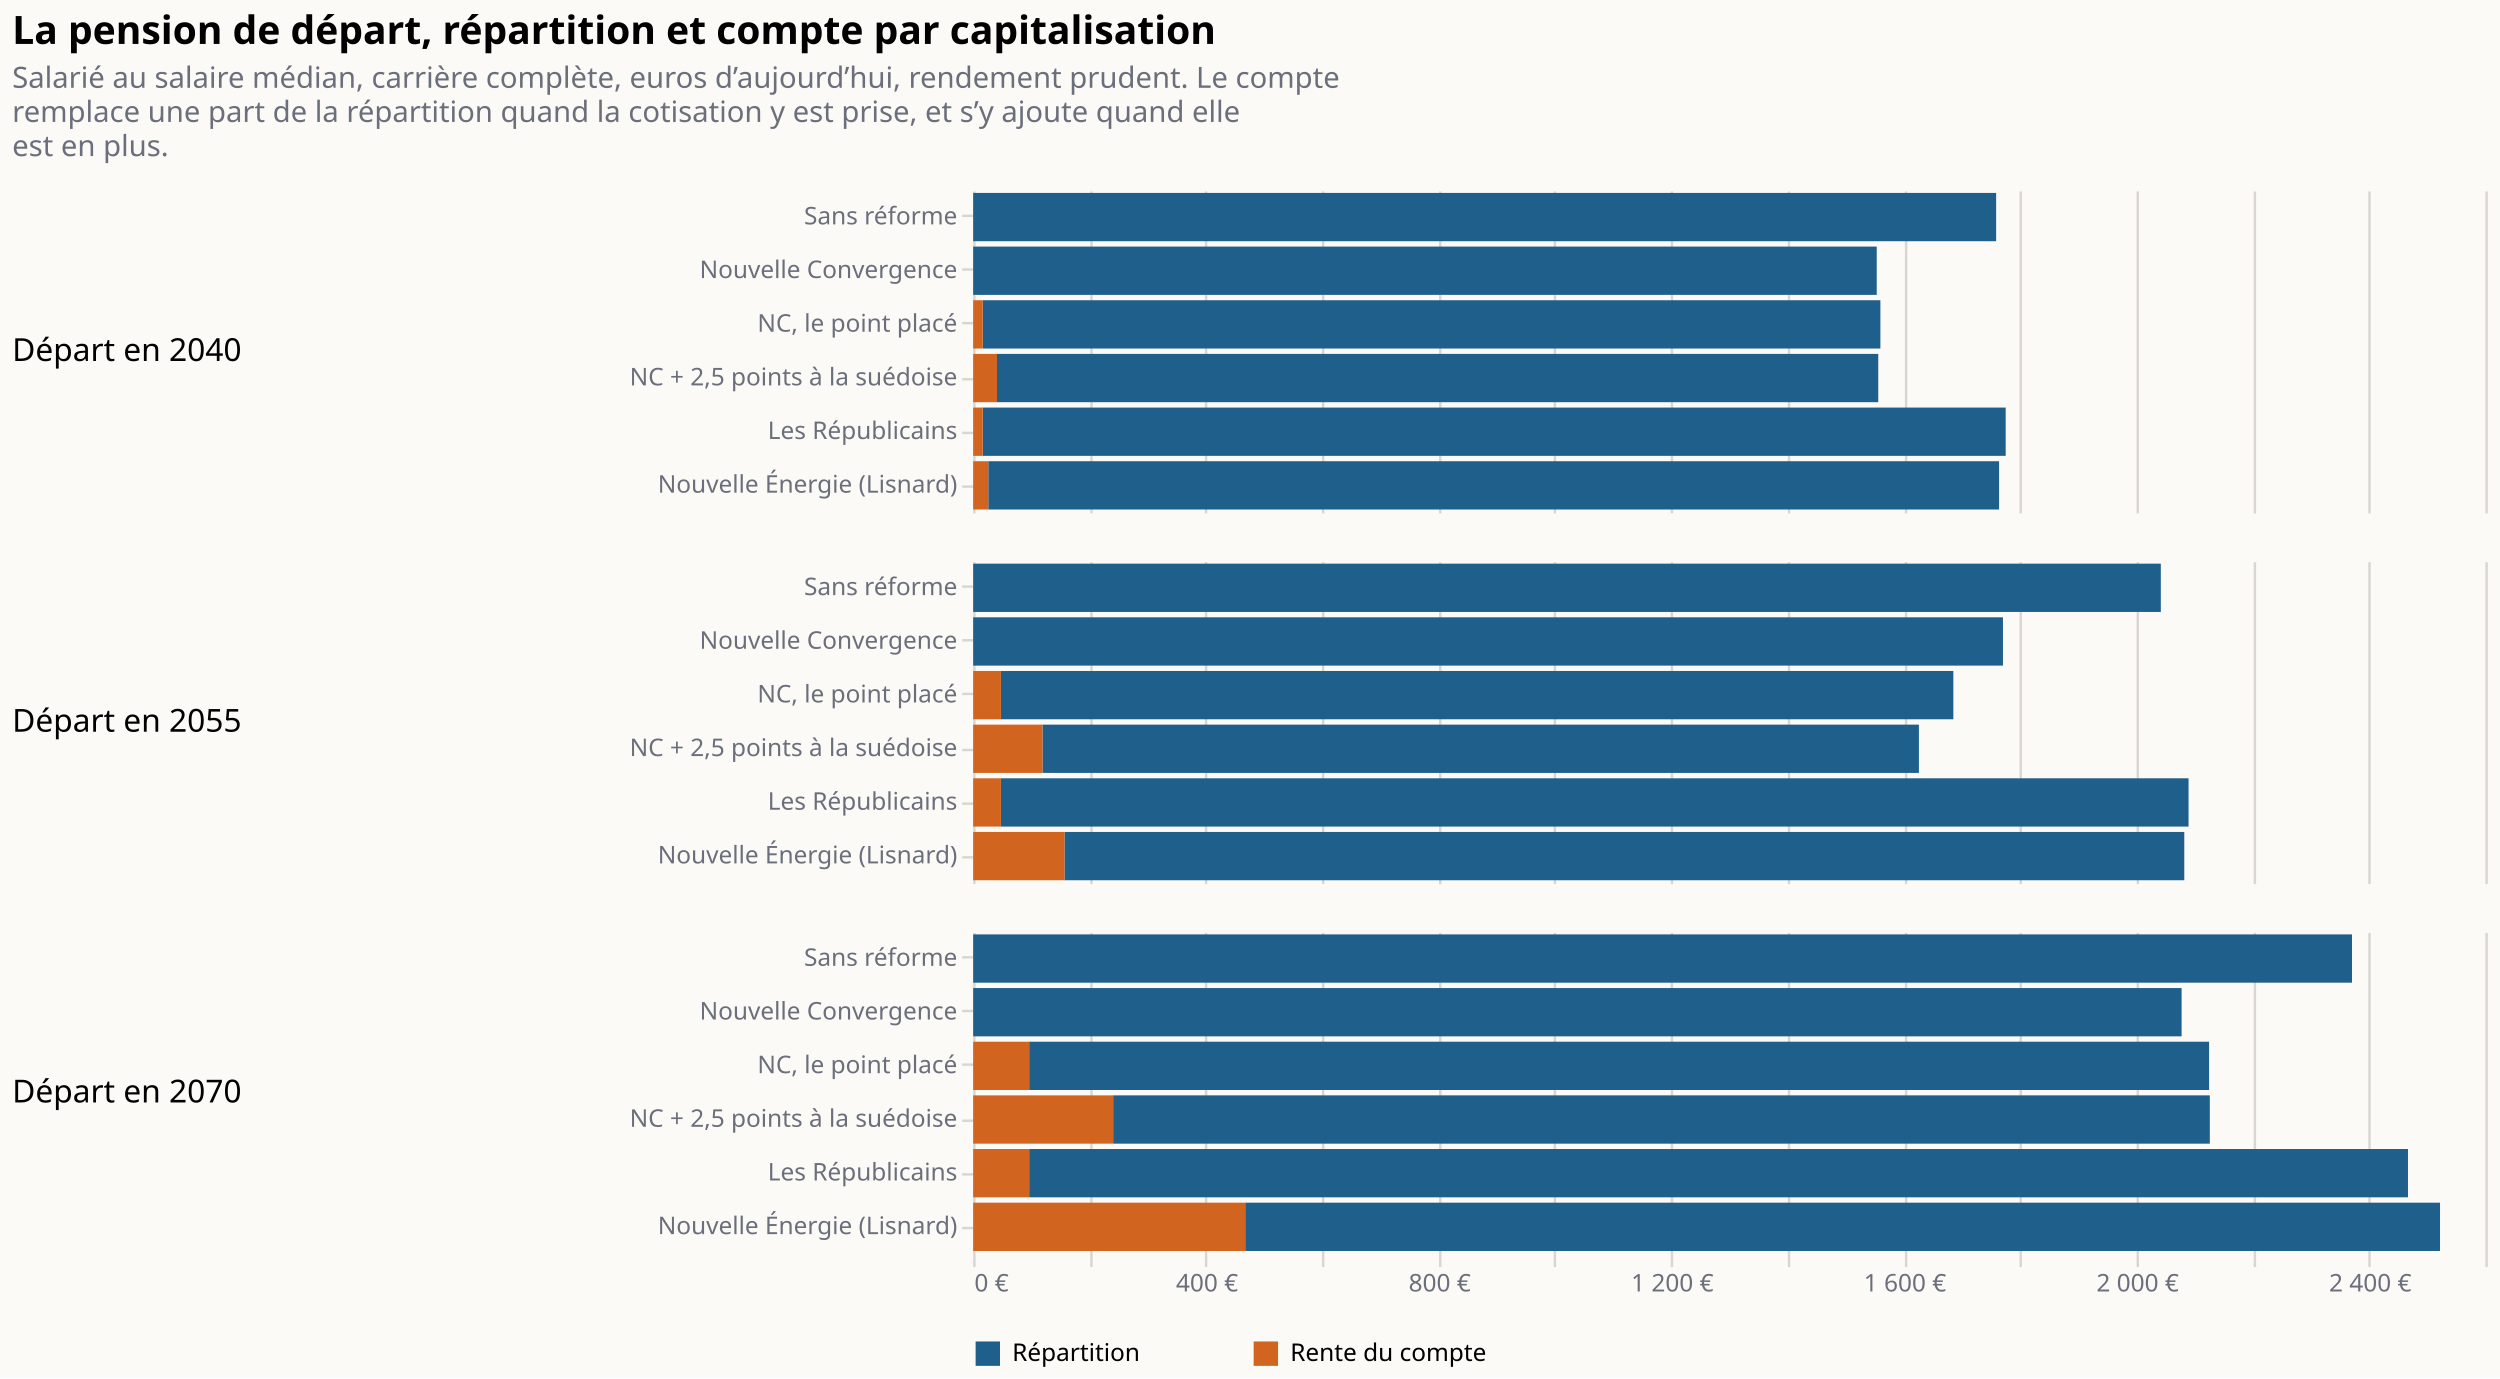
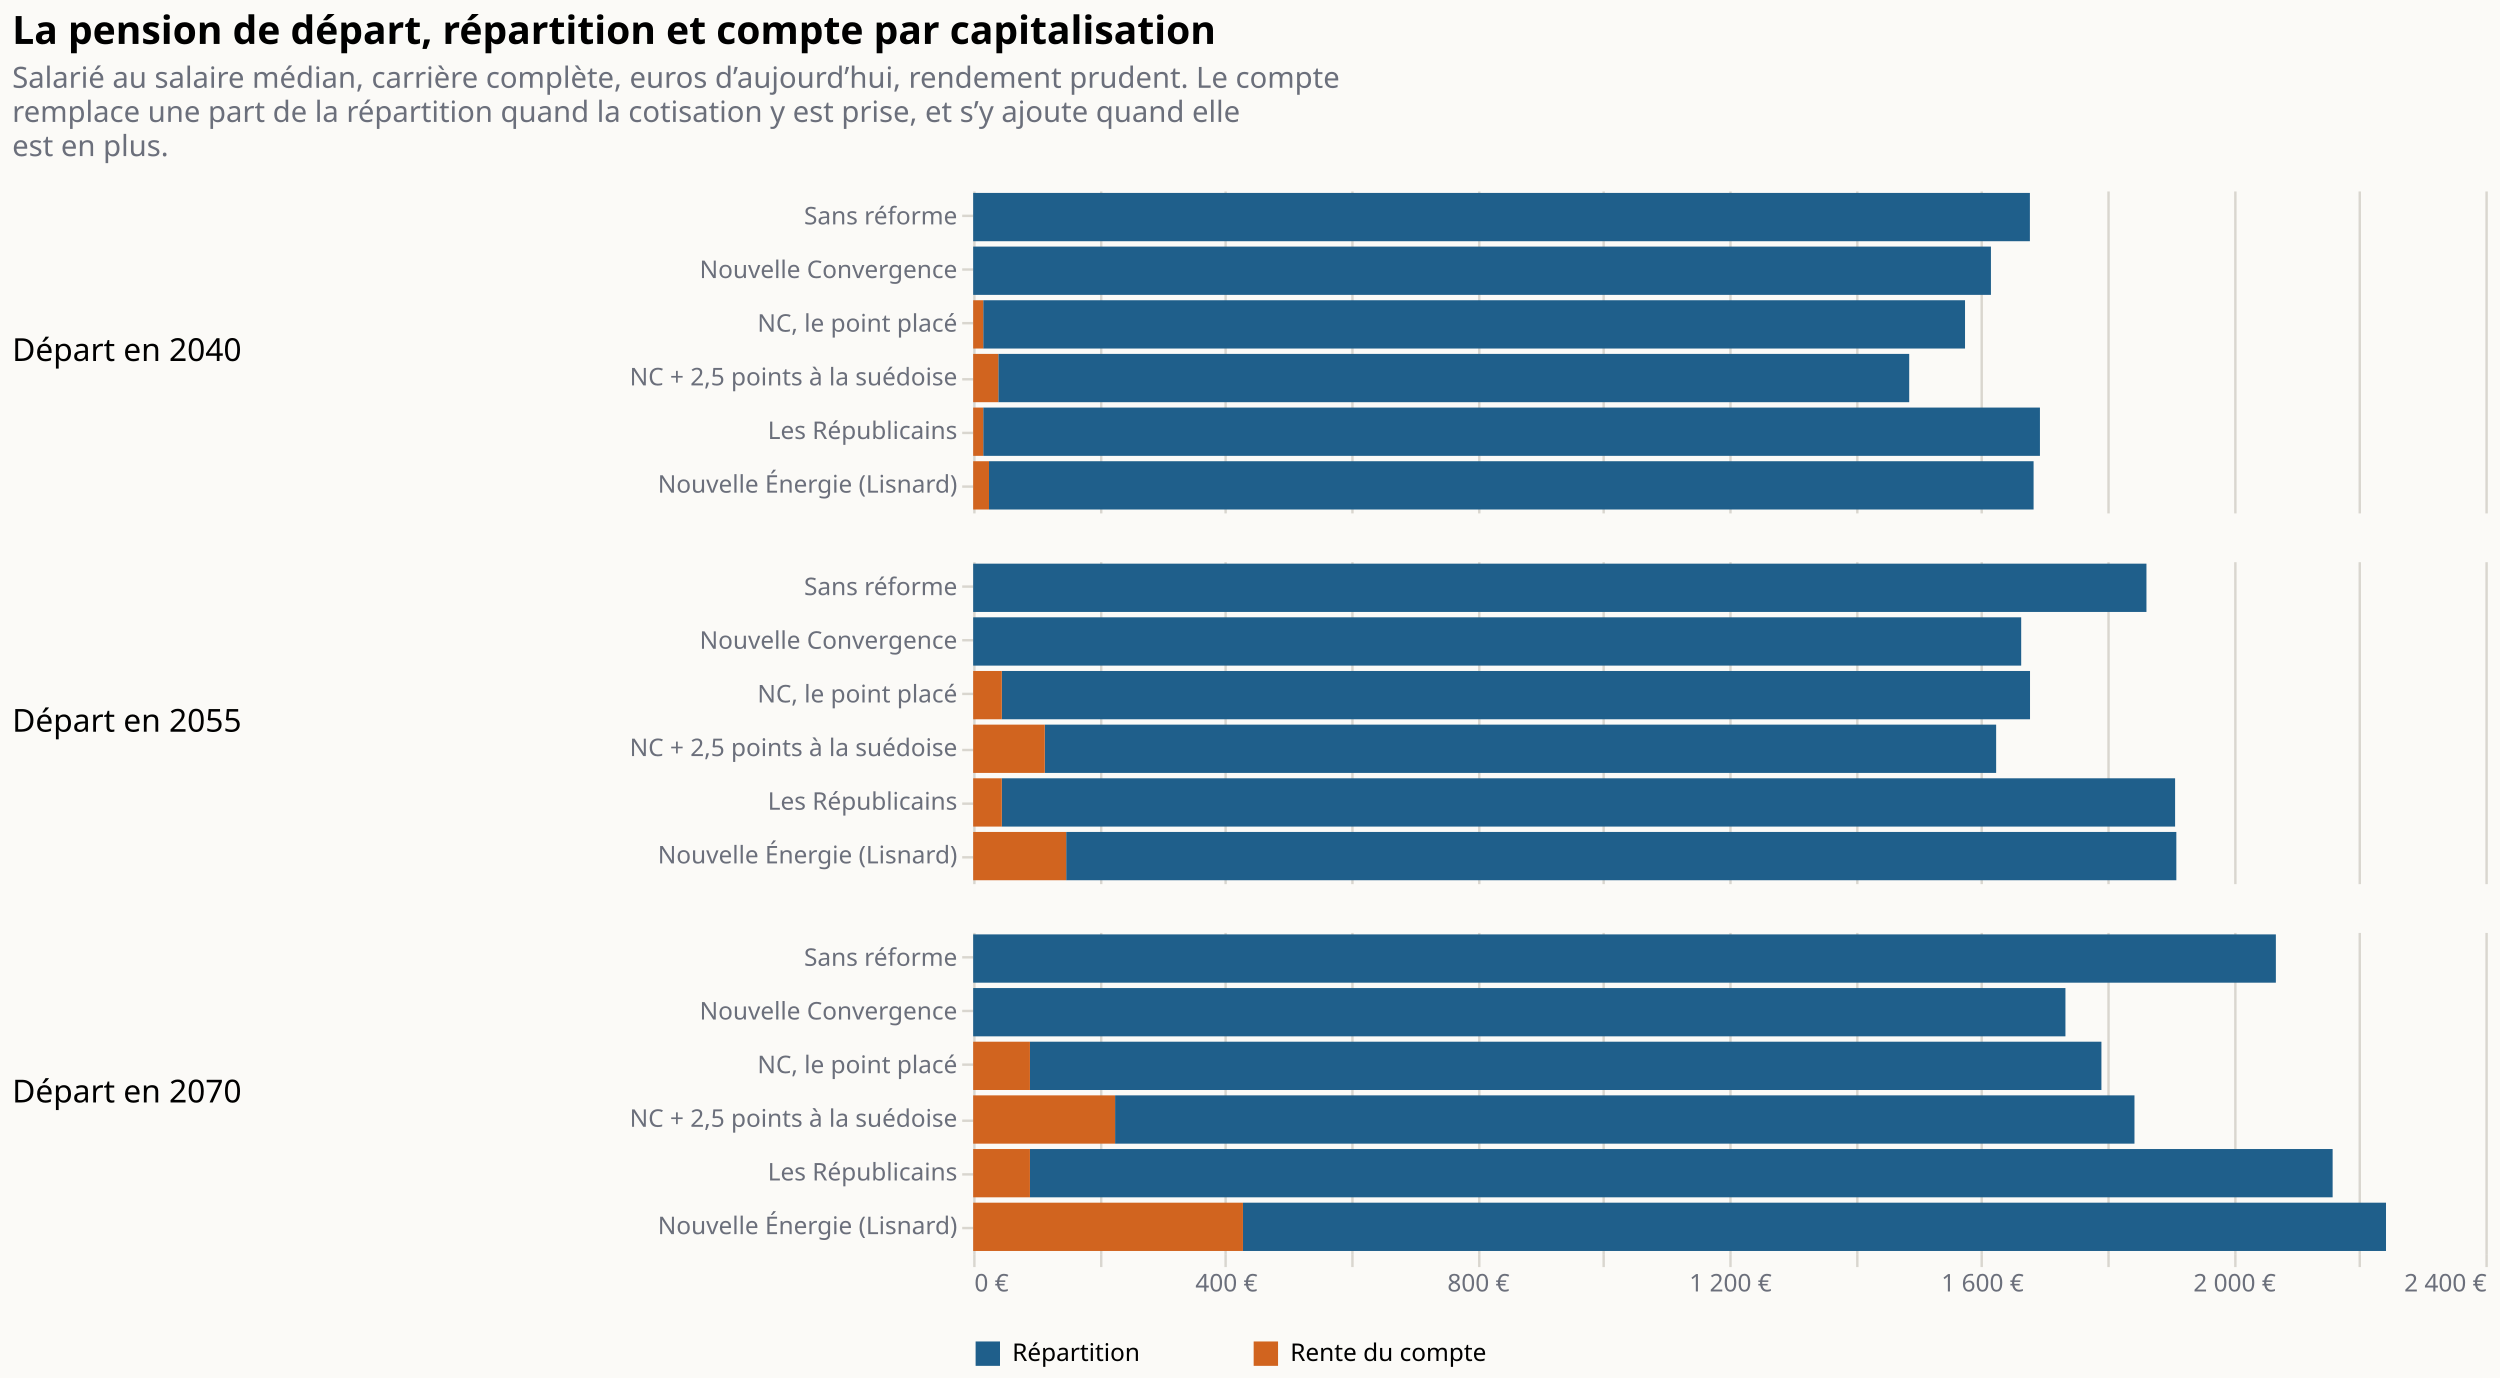
<svg xmlns="http://www.w3.org/2000/svg" version="1.1" class="marks" width="1025" height="565" viewBox="0 0 1025 565">
  <rect width="1025" height="565" fill="#fbfaf7" />
  <g fill="none" stroke-miterlimit="4" transform="translate(399,78)">
    <g class="mark-group role-frame root" role="graphics-object" aria-roledescription="group mark container">
      <g transform="translate(0,0)">
        <path class="background" aria-hidden="true" d="M0,0h0v0h0Z" />
        <g>
          <g class="mark-group role-row-header row_header" role="graphics-object" aria-roledescription="group mark container">
            <g transform="translate(0,0)">
              <path class="background" aria-hidden="true" d="M0,0h0v132h0Z" />
              <g>
                <g class="mark-group role-axis" role="graphics-symbol" aria-roledescription="axis" aria-label="Y-axis for a discrete scale with 6 values: Sans réforme, Nouvelle Convergence, NC, le point placé, NC + 2,5 points à la suédoise, Les Républicains, Nouvelle Énergie (Lisnard)">
                  <g transform="translate(0.5,0.5)">
                    <path class="background" aria-hidden="true" d="M0,0h0v0h0Z" pointer-events="none" />
                    <g>
                      <g class="mark-rule role-axis-tick" pointer-events="none">
                        <line transform="translate(0,10)" x2="-5" y2="0" stroke="#d9d6cf" stroke-width="1" opacity="1" />
                        <line transform="translate(0,32)" x2="-5" y2="0" stroke="#d9d6cf" stroke-width="1" opacity="1" />
                        <line transform="translate(0,54)" x2="-5" y2="0" stroke="#d9d6cf" stroke-width="1" opacity="1" />
                        <line transform="translate(0,77)" x2="-5" y2="0" stroke="#d9d6cf" stroke-width="1" opacity="1" />
                        <line transform="translate(0,99)" x2="-5" y2="0" stroke="#d9d6cf" stroke-width="1" opacity="1" />
                        <line transform="translate(0,121)" x2="-5" y2="0" stroke="#d9d6cf" stroke-width="1" opacity="1" />
                      </g>
                      <g class="mark-text role-axis-label" pointer-events="none">
                        <text text-anchor="end" transform="translate(-7,13.5)" font-family="system-ui, sans-serif" font-size="10px" fill="#6b6f7b" opacity="1">Sans réforme</text>
                        <text text-anchor="end" transform="translate(-7,35.5)" font-family="system-ui, sans-serif" font-size="10px" fill="#6b6f7b" opacity="1">Nouvelle Convergence</text>
                        <text text-anchor="end" transform="translate(-7,57.5)" font-family="system-ui, sans-serif" font-size="10px" fill="#6b6f7b" opacity="1">NC, le point placé</text>
                        <text text-anchor="end" transform="translate(-7,79.5)" font-family="system-ui, sans-serif" font-size="10px" fill="#6b6f7b" opacity="1">NC + 2,5 points à la suédoise</text>
                        <text text-anchor="end" transform="translate(-7,101.5)" font-family="system-ui, sans-serif" font-size="10px" fill="#6b6f7b" opacity="1">Les Républicains</text>
                        <text text-anchor="end" transform="translate(-7,123.5)" font-family="system-ui, sans-serif" font-size="10px" fill="#6b6f7b" opacity="1">Nouvelle Énergie (Lisnard)</text>
                      </g>
                    </g>
                    <path class="foreground" aria-hidden="true" d="" pointer-events="none" display="none" />
                  </g>
                </g>
                <g class="mark-group role-title">
                  <g transform="translate(-394,66)">
                    <path class="background" aria-hidden="true" d="M0,0h0v0h0Z" pointer-events="none" />
                    <g>
                      <g class="mark-text role-title-text" role="graphics-symbol" aria-roledescription="title" aria-label="Title text 'Départ en 2040'" pointer-events="none">
                        <text text-anchor="start" transform="translate(0,4)" font-family="system-ui, sans-serif" font-size="13px" fill="#000" opacity="1">Départ en 2040</text>
                      </g>
                    </g>
                    <path class="foreground" aria-hidden="true" d="" pointer-events="none" display="none" />
                  </g>
                </g>
              </g>
              <path class="foreground" aria-hidden="true" d="" display="none" />
            </g>
            <g transform="translate(0,152)">
              <path class="background" aria-hidden="true" d="M0,0h0v132h0Z" />
              <g>
                <g class="mark-group role-axis" role="graphics-symbol" aria-roledescription="axis" aria-label="Y-axis for a discrete scale with 6 values: Sans réforme, Nouvelle Convergence, NC, le point placé, NC + 2,5 points à la suédoise, Les Républicains, Nouvelle Énergie (Lisnard)">
                  <g transform="translate(0.5,0.5)">
                    <path class="background" aria-hidden="true" d="M0,0h0v0h0Z" pointer-events="none" />
                    <g>
                      <g class="mark-rule role-axis-tick" pointer-events="none">
                        <line transform="translate(0,10)" x2="-5" y2="0" stroke="#d9d6cf" stroke-width="1" opacity="1" />
                        <line transform="translate(0,32)" x2="-5" y2="0" stroke="#d9d6cf" stroke-width="1" opacity="1" />
                        <line transform="translate(0,54)" x2="-5" y2="0" stroke="#d9d6cf" stroke-width="1" opacity="1" />
                        <line transform="translate(0,77)" x2="-5" y2="0" stroke="#d9d6cf" stroke-width="1" opacity="1" />
                        <line transform="translate(0,99)" x2="-5" y2="0" stroke="#d9d6cf" stroke-width="1" opacity="1" />
                        <line transform="translate(0,121)" x2="-5" y2="0" stroke="#d9d6cf" stroke-width="1" opacity="1" />
                      </g>
                      <g class="mark-text role-axis-label" pointer-events="none">
                        <text text-anchor="end" transform="translate(-7,13.5)" font-family="system-ui, sans-serif" font-size="10px" fill="#6b6f7b" opacity="1">Sans réforme</text>
                        <text text-anchor="end" transform="translate(-7,35.5)" font-family="system-ui, sans-serif" font-size="10px" fill="#6b6f7b" opacity="1">Nouvelle Convergence</text>
                        <text text-anchor="end" transform="translate(-7,57.5)" font-family="system-ui, sans-serif" font-size="10px" fill="#6b6f7b" opacity="1">NC, le point placé</text>
                        <text text-anchor="end" transform="translate(-7,79.5)" font-family="system-ui, sans-serif" font-size="10px" fill="#6b6f7b" opacity="1">NC + 2,5 points à la suédoise</text>
                        <text text-anchor="end" transform="translate(-7,101.5)" font-family="system-ui, sans-serif" font-size="10px" fill="#6b6f7b" opacity="1">Les Républicains</text>
                        <text text-anchor="end" transform="translate(-7,123.5)" font-family="system-ui, sans-serif" font-size="10px" fill="#6b6f7b" opacity="1">Nouvelle Énergie (Lisnard)</text>
                      </g>
                    </g>
                    <path class="foreground" aria-hidden="true" d="" pointer-events="none" display="none" />
                  </g>
                </g>
                <g class="mark-group role-title">
                  <g transform="translate(-394,66)">
                    <path class="background" aria-hidden="true" d="M0,0h0v0h0Z" pointer-events="none" />
                    <g>
                      <g class="mark-text role-title-text" role="graphics-symbol" aria-roledescription="title" aria-label="Title text 'Départ en 2055'" pointer-events="none">
                        <text text-anchor="start" transform="translate(0,4)" font-family="system-ui, sans-serif" font-size="13px" fill="#000" opacity="1">Départ en 2055</text>
                      </g>
                    </g>
                    <path class="foreground" aria-hidden="true" d="" pointer-events="none" display="none" />
                  </g>
                </g>
              </g>
              <path class="foreground" aria-hidden="true" d="" display="none" />
            </g>
            <g transform="translate(0,304)">
              <path class="background" aria-hidden="true" d="M0,0h0v132h0Z" />
              <g>
                <g class="mark-group role-axis" role="graphics-symbol" aria-roledescription="axis" aria-label="Y-axis for a discrete scale with 6 values: Sans réforme, Nouvelle Convergence, NC, le point placé, NC + 2,5 points à la suédoise, Les Républicains, Nouvelle Énergie (Lisnard)">
                  <g transform="translate(0.5,0.5)">
                    <path class="background" aria-hidden="true" d="M0,0h0v0h0Z" pointer-events="none" />
                    <g>
                      <g class="mark-rule role-axis-tick" pointer-events="none">
                        <line transform="translate(0,10)" x2="-5" y2="0" stroke="#d9d6cf" stroke-width="1" opacity="1" />
                        <line transform="translate(0,32)" x2="-5" y2="0" stroke="#d9d6cf" stroke-width="1" opacity="1" />
                        <line transform="translate(0,54)" x2="-5" y2="0" stroke="#d9d6cf" stroke-width="1" opacity="1" />
                        <line transform="translate(0,77)" x2="-5" y2="0" stroke="#d9d6cf" stroke-width="1" opacity="1" />
                        <line transform="translate(0,99)" x2="-5" y2="0" stroke="#d9d6cf" stroke-width="1" opacity="1" />
                        <line transform="translate(0,121)" x2="-5" y2="0" stroke="#d9d6cf" stroke-width="1" opacity="1" />
                      </g>
                      <g class="mark-text role-axis-label" pointer-events="none">
                        <text text-anchor="end" transform="translate(-7,13.5)" font-family="system-ui, sans-serif" font-size="10px" fill="#6b6f7b" opacity="1">Sans réforme</text>
                        <text text-anchor="end" transform="translate(-7,35.5)" font-family="system-ui, sans-serif" font-size="10px" fill="#6b6f7b" opacity="1">Nouvelle Convergence</text>
                        <text text-anchor="end" transform="translate(-7,57.5)" font-family="system-ui, sans-serif" font-size="10px" fill="#6b6f7b" opacity="1">NC, le point placé</text>
                        <text text-anchor="end" transform="translate(-7,79.5)" font-family="system-ui, sans-serif" font-size="10px" fill="#6b6f7b" opacity="1">NC + 2,5 points à la suédoise</text>
                        <text text-anchor="end" transform="translate(-7,101.5)" font-family="system-ui, sans-serif" font-size="10px" fill="#6b6f7b" opacity="1">Les Républicains</text>
                        <text text-anchor="end" transform="translate(-7,123.5)" font-family="system-ui, sans-serif" font-size="10px" fill="#6b6f7b" opacity="1">Nouvelle Énergie (Lisnard)</text>
                      </g>
                    </g>
                    <path class="foreground" aria-hidden="true" d="" pointer-events="none" display="none" />
                  </g>
                </g>
                <g class="mark-group role-title">
                  <g transform="translate(-394,66)">
                    <path class="background" aria-hidden="true" d="M0,0h0v0h0Z" pointer-events="none" />
                    <g>
                      <g class="mark-text role-title-text" role="graphics-symbol" aria-roledescription="title" aria-label="Title text 'Départ en 2070'" pointer-events="none">
                        <text text-anchor="start" transform="translate(0,4)" font-family="system-ui, sans-serif" font-size="13px" fill="#000" opacity="1">Départ en 2070</text>
                      </g>
                    </g>
                    <path class="foreground" aria-hidden="true" d="" pointer-events="none" display="none" />
                  </g>
                </g>
              </g>
              <path class="foreground" aria-hidden="true" d="" display="none" />
            </g>
          </g>
          <g class="mark-group role-column-footer column_footer" role="graphics-object" aria-roledescription="group mark container">
            <g transform="translate(0,436)">
              <path class="background" aria-hidden="true" d="M0,0h620v0h-620Z" />
              <g>
-                 <g class="mark-group role-axis" role="graphics-symbol" aria-roledescription="axis" aria-label="X-axis for a linear scale with values from 0 to 2,600">
+                 <g class="mark-group role-axis" role="graphics-symbol" aria-roledescription="axis" aria-label="X-axis for a linear scale with values from 0 to 2,400">
                  <g transform="translate(0.5,0.5)">
                    <path class="background" aria-hidden="true" d="M0,0h0v0h0Z" pointer-events="none" />
                    <g>
                      <g class="mark-rule role-axis-tick" pointer-events="none">
                        <line transform="translate(0,0)" x2="0" y2="5" stroke="#d9d6cf" stroke-width="1" opacity="1" />
-                         <line transform="translate(48,0)" x2="0" y2="5" stroke="#d9d6cf" stroke-width="1" opacity="1" />
-                         <line transform="translate(95,0)" x2="0" y2="5" stroke="#d9d6cf" stroke-width="1" opacity="1" />
-                         <line transform="translate(143,0)" x2="0" y2="5" stroke="#d9d6cf" stroke-width="1" opacity="1" />
-                         <line transform="translate(191,0)" x2="0" y2="5" stroke="#d9d6cf" stroke-width="1" opacity="1" />
-                         <line transform="translate(238,0)" x2="0" y2="5" stroke="#d9d6cf" stroke-width="1" opacity="1" />
-                         <line transform="translate(286,0)" x2="0" y2="5" stroke="#d9d6cf" stroke-width="1" opacity="1" />
-                         <line transform="translate(334,0)" x2="0" y2="5" stroke="#d9d6cf" stroke-width="1" opacity="1" />
-                         <line transform="translate(382,0)" x2="0" y2="5" stroke="#d9d6cf" stroke-width="1" opacity="1" />
-                         <line transform="translate(429,0)" x2="0" y2="5" stroke="#d9d6cf" stroke-width="1" opacity="1" />
-                         <line transform="translate(477,0)" x2="0" y2="5" stroke="#d9d6cf" stroke-width="1" opacity="1" />
-                         <line transform="translate(525,0)" x2="0" y2="5" stroke="#d9d6cf" stroke-width="1" opacity="1" />
-                         <line transform="translate(572,0)" x2="0" y2="5" stroke="#d9d6cf" stroke-width="1" opacity="1" />
+                         <line transform="translate(52,0)" x2="0" y2="5" stroke="#d9d6cf" stroke-width="1" opacity="1" />
+                         <line transform="translate(103,0)" x2="0" y2="5" stroke="#d9d6cf" stroke-width="1" opacity="1" />
+                         <line transform="translate(155,0)" x2="0" y2="5" stroke="#d9d6cf" stroke-width="1" opacity="1" />
+                         <line transform="translate(207,0)" x2="0" y2="5" stroke="#d9d6cf" stroke-width="1" opacity="1" />
+                         <line transform="translate(258,0)" x2="0" y2="5" stroke="#d9d6cf" stroke-width="1" opacity="1" />
+                         <line transform="translate(310,0)" x2="0" y2="5" stroke="#d9d6cf" stroke-width="1" opacity="1" />
+                         <line transform="translate(362,0)" x2="0" y2="5" stroke="#d9d6cf" stroke-width="1" opacity="1" />
+                         <line transform="translate(413,0)" x2="0" y2="5" stroke="#d9d6cf" stroke-width="1" opacity="1" />
+                         <line transform="translate(465,0)" x2="0" y2="5" stroke="#d9d6cf" stroke-width="1" opacity="1" />
+                         <line transform="translate(517,0)" x2="0" y2="5" stroke="#d9d6cf" stroke-width="1" opacity="1" />
+                         <line transform="translate(568,0)" x2="0" y2="5" stroke="#d9d6cf" stroke-width="1" opacity="1" />
                        <line transform="translate(620,0)" x2="0" y2="5" stroke="#d9d6cf" stroke-width="1" opacity="1" />
                      </g>
                      <g class="mark-text role-axis-label" pointer-events="none">
                        <text text-anchor="start" transform="translate(0,15)" font-family="system-ui, sans-serif" font-size="10px" fill="#6b6f7b" opacity="1">0 €</text>
-                         <text text-anchor="middle" transform="translate(47.69231,15)" font-family="system-ui, sans-serif" font-size="10px" fill="#6b6f7b" opacity="0">200 €</text>
-                         <text text-anchor="middle" transform="translate(95.38462,15)" font-family="system-ui, sans-serif" font-size="10px" fill="#6b6f7b" opacity="1">400 €</text>
-                         <text text-anchor="middle" transform="translate(143.0769,15)" font-family="system-ui, sans-serif" font-size="10px" fill="#6b6f7b" opacity="0">600 €</text>
-                         <text text-anchor="middle" transform="translate(190.7692,15)" font-family="system-ui, sans-serif" font-size="10px" fill="#6b6f7b" opacity="1">800 €</text>
-                         <text text-anchor="middle" transform="translate(238.4615,15)" font-family="system-ui, sans-serif" font-size="10px" fill="#6b6f7b" opacity="0">1 000 €</text>
-                         <text text-anchor="middle" transform="translate(286.1538,15)" font-family="system-ui, sans-serif" font-size="10px" fill="#6b6f7b" opacity="1">1 200 €</text>
-                         <text text-anchor="middle" transform="translate(333.8462,15)" font-family="system-ui, sans-serif" font-size="10px" fill="#6b6f7b" opacity="0">1 400 €</text>
-                         <text text-anchor="middle" transform="translate(381.5385,15)" font-family="system-ui, sans-serif" font-size="10px" fill="#6b6f7b" opacity="1">1 600 €</text>
-                         <text text-anchor="middle" transform="translate(429.2308,15)" font-family="system-ui, sans-serif" font-size="10px" fill="#6b6f7b" opacity="0">1 800 €</text>
-                         <text text-anchor="middle" transform="translate(476.9231,15)" font-family="system-ui, sans-serif" font-size="10px" fill="#6b6f7b" opacity="1">2 000 €</text>
-                         <text text-anchor="middle" transform="translate(524.6154,15)" font-family="system-ui, sans-serif" font-size="10px" fill="#6b6f7b" opacity="0">2 200 €</text>
-                         <text text-anchor="middle" transform="translate(572.3077,15)" font-family="system-ui, sans-serif" font-size="10px" fill="#6b6f7b" opacity="1">2 400 €</text>
-                         <text text-anchor="end" transform="translate(620,15)" font-family="system-ui, sans-serif" font-size="10px" fill="#6b6f7b" opacity="0">2 600 €</text>
+                         <text text-anchor="middle" transform="translate(51.66667,15)" font-family="system-ui, sans-serif" font-size="10px" fill="#6b6f7b" opacity="0">200 €</text>
+                         <text text-anchor="middle" transform="translate(103.3333,15)" font-family="system-ui, sans-serif" font-size="10px" fill="#6b6f7b" opacity="1">400 €</text>
+                         <text text-anchor="middle" transform="translate(155,15)" font-family="system-ui, sans-serif" font-size="10px" fill="#6b6f7b" opacity="0">600 €</text>
+                         <text text-anchor="middle" transform="translate(206.6667,15)" font-family="system-ui, sans-serif" font-size="10px" fill="#6b6f7b" opacity="1">800 €</text>
+                         <text text-anchor="middle" transform="translate(258.3333,15)" font-family="system-ui, sans-serif" font-size="10px" fill="#6b6f7b" opacity="0">1 000 €</text>
+                         <text text-anchor="middle" transform="translate(310,15)" font-family="system-ui, sans-serif" font-size="10px" fill="#6b6f7b" opacity="1">1 200 €</text>
+                         <text text-anchor="middle" transform="translate(361.6667,15)" font-family="system-ui, sans-serif" font-size="10px" fill="#6b6f7b" opacity="0">1 400 €</text>
+                         <text text-anchor="middle" transform="translate(413.3333,15)" font-family="system-ui, sans-serif" font-size="10px" fill="#6b6f7b" opacity="1">1 600 €</text>
+                         <text text-anchor="middle" transform="translate(465,15)" font-family="system-ui, sans-serif" font-size="10px" fill="#6b6f7b" opacity="0">1 800 €</text>
+                         <text text-anchor="middle" transform="translate(516.6667,15)" font-family="system-ui, sans-serif" font-size="10px" fill="#6b6f7b" opacity="1">2 000 €</text>
+                         <text text-anchor="middle" transform="translate(568.3333,15)" font-family="system-ui, sans-serif" font-size="10px" fill="#6b6f7b" opacity="0">2 200 €</text>
+                         <text text-anchor="end" transform="translate(620,15)" font-family="system-ui, sans-serif" font-size="10px" fill="#6b6f7b" opacity="1">2 400 €</text>
                      </g>
                    </g>
                    <path class="foreground" aria-hidden="true" d="" pointer-events="none" display="none" />
                  </g>
                </g>
              </g>
              <path class="foreground" aria-hidden="true" d="" display="none" />
            </g>
          </g>
          <g class="mark-group role-scope cell" role="graphics-object" aria-roledescription="group mark container">
            <g transform="translate(0,0)">
              <path class="background" aria-hidden="true" d="M0,0h620v132h-620Z" />
              <g>
                <g class="mark-group role-axis" aria-hidden="true">
                  <g transform="translate(0.5,132.5)">
                    <path class="background" aria-hidden="true" d="M0,0h0v0h0Z" pointer-events="none" />
                    <g>
                      <g class="mark-rule role-axis-grid" pointer-events="none">
                        <line transform="translate(0,0)" x2="0" y2="-132" stroke="#d9d6cf" stroke-width="1" opacity="1" />
-                         <line transform="translate(48,0)" x2="0" y2="-132" stroke="#d9d6cf" stroke-width="1" opacity="1" />
-                         <line transform="translate(95,0)" x2="0" y2="-132" stroke="#d9d6cf" stroke-width="1" opacity="1" />
-                         <line transform="translate(143,0)" x2="0" y2="-132" stroke="#d9d6cf" stroke-width="1" opacity="1" />
-                         <line transform="translate(191,0)" x2="0" y2="-132" stroke="#d9d6cf" stroke-width="1" opacity="1" />
-                         <line transform="translate(238,0)" x2="0" y2="-132" stroke="#d9d6cf" stroke-width="1" opacity="1" />
-                         <line transform="translate(286,0)" x2="0" y2="-132" stroke="#d9d6cf" stroke-width="1" opacity="1" />
-                         <line transform="translate(334,0)" x2="0" y2="-132" stroke="#d9d6cf" stroke-width="1" opacity="1" />
-                         <line transform="translate(382,0)" x2="0" y2="-132" stroke="#d9d6cf" stroke-width="1" opacity="1" />
-                         <line transform="translate(429,0)" x2="0" y2="-132" stroke="#d9d6cf" stroke-width="1" opacity="1" />
-                         <line transform="translate(477,0)" x2="0" y2="-132" stroke="#d9d6cf" stroke-width="1" opacity="1" />
-                         <line transform="translate(525,0)" x2="0" y2="-132" stroke="#d9d6cf" stroke-width="1" opacity="1" />
-                         <line transform="translate(572,0)" x2="0" y2="-132" stroke="#d9d6cf" stroke-width="1" opacity="1" />
+                         <line transform="translate(52,0)" x2="0" y2="-132" stroke="#d9d6cf" stroke-width="1" opacity="1" />
+                         <line transform="translate(103,0)" x2="0" y2="-132" stroke="#d9d6cf" stroke-width="1" opacity="1" />
+                         <line transform="translate(155,0)" x2="0" y2="-132" stroke="#d9d6cf" stroke-width="1" opacity="1" />
+                         <line transform="translate(207,0)" x2="0" y2="-132" stroke="#d9d6cf" stroke-width="1" opacity="1" />
+                         <line transform="translate(258,0)" x2="0" y2="-132" stroke="#d9d6cf" stroke-width="1" opacity="1" />
+                         <line transform="translate(310,0)" x2="0" y2="-132" stroke="#d9d6cf" stroke-width="1" opacity="1" />
+                         <line transform="translate(362,0)" x2="0" y2="-132" stroke="#d9d6cf" stroke-width="1" opacity="1" />
+                         <line transform="translate(413,0)" x2="0" y2="-132" stroke="#d9d6cf" stroke-width="1" opacity="1" />
+                         <line transform="translate(465,0)" x2="0" y2="-132" stroke="#d9d6cf" stroke-width="1" opacity="1" />
+                         <line transform="translate(517,0)" x2="0" y2="-132" stroke="#d9d6cf" stroke-width="1" opacity="1" />
+                         <line transform="translate(568,0)" x2="0" y2="-132" stroke="#d9d6cf" stroke-width="1" opacity="1" />
                        <line transform="translate(620,0)" x2="0" y2="-132" stroke="#d9d6cf" stroke-width="1" opacity="1" />
                      </g>
                    </g>
                    <path class="foreground" aria-hidden="true" d="" pointer-events="none" display="none" />
                  </g>
                </g>
                <g class="mark-rect role-mark child_marks" role="graphics-object" aria-roledescription="rect mark container">
-                   <path aria-label="valeur: 1758.86796739; scenario: Sans réforme; source: Répartition" role="graphics-symbol" aria-roledescription="bar" d="M0,1.1h419.422v19.8h-419.422Z" fill="#1f5f8b" />
+                   <path aria-label="valeur: 1677.11478628; scenario: Sans réforme; source: Répartition" role="graphics-symbol" aria-roledescription="bar" d="M0,1.1h433.255v19.8h-433.255Z" fill="#1f5f8b" />
                  <path aria-label="valeur: 0; scenario: Sans réforme; source: Rente du compte" role="graphics-symbol" aria-roledescription="bar" d="M0,1.1h0v19.8h0Z" fill="#d1641f" />
-                   <path aria-label="valeur: 1553.55079443; scenario: Nouvelle Convergence; source: Répartition" role="graphics-symbol" aria-roledescription="bar" d="M0,23.1h370.462v19.8h-370.462Z" fill="#1f5f8b" />
+                   <path aria-label="valeur: 1615.28410246; scenario: Nouvelle Convergence; source: Répartition" role="graphics-symbol" aria-roledescription="bar" d="M0,23.1h417.282v19.8h-417.282Z" fill="#1f5f8b" />
                  <path aria-label="valeur: 0; scenario: Nouvelle Convergence; source: Rente du compte" role="graphics-symbol" aria-roledescription="bar" d="M0,23.1h0v19.8h0Z" fill="#d1641f" />
-                   <path aria-label="valeur: 1543.44361806; scenario: NC, le point placé; source: Répartition" role="graphics-symbol" aria-roledescription="bar" d="M3.908,45.1h368.052v19.8h-368.052Z" fill="#1f5f8b" />
-                   <path aria-label="valeur: 16.3880998637; scenario: NC, le point placé; source: Rente du compte" role="graphics-symbol" aria-roledescription="bar" d="M0,45.1h3.908v19.8h-3.908Z" fill="#d1641f" />
-                   <path aria-label="valeur: 1515.17541993; scenario: NC + 2,5 points à la suédoise; source: Répartition" role="graphics-symbol" aria-roledescription="bar" d="M9.77,67.1h361.311v19.8h-361.311Z" fill="#1f5f8b" />
-                   <path aria-label="valeur: 40.9702496592; scenario: NC + 2,5 points à la suédoise; source: Rente du compte" role="graphics-symbol" aria-roledescription="bar" d="M0,67.1h9.77v19.8h-9.77Z" fill="#d1641f" />
-                   <path aria-label="valeur: 1758.86796739; scenario: Les Républicains; source: Répartition" role="graphics-symbol" aria-roledescription="bar" d="M3.908,89.1h419.422v19.8h-419.422Z" fill="#1f5f8b" />
-                   <path aria-label="valeur: 16.3880998637; scenario: Les Républicains; source: Rente du compte" role="graphics-symbol" aria-roledescription="bar" d="M0,89.1h3.908v19.8h-3.908Z" fill="#d1641f" />
-                   <path aria-label="valeur: 1737.92906301; scenario: Nouvelle Énergie (Lisnard); source: Répartition" role="graphics-symbol" aria-roledescription="bar" d="M6.19,111.1h414.429v19.8h-414.429Z" fill="#1f5f8b" />
-                   <path aria-label="valeur: 25.9588645526; scenario: Nouvelle Énergie (Lisnard); source: Rente du compte" role="graphics-symbol" aria-roledescription="bar" d="M0,111.1h6.19v19.8h-6.19Z" fill="#d1641f" />
+                   <path aria-label="valeur: 1558.23086157; scenario: NC, le point placé; source: Répartition" role="graphics-symbol" aria-roledescription="bar" d="M4.118,45.1h402.543v19.8h-402.543Z" fill="#1f5f8b" />
+                   <path aria-label="valeur: 15.9400698107; scenario: NC, le point placé; source: Rente du compte" role="graphics-symbol" aria-roledescription="bar" d="M0,45.1h4.118v19.8h-4.118Z" fill="#d1641f" />
+                   <path aria-label="valeur: 1445.73224501; scenario: NC + 2,5 points à la suédoise; source: Répartition" role="graphics-symbol" aria-roledescription="bar" d="M10.295,67.1h373.481v19.8h-373.481Z" fill="#1f5f8b" />
+                   <path aria-label="valeur: 39.8501745267; scenario: NC + 2,5 points à la suédoise; source: Rente du compte" role="graphics-symbol" aria-roledescription="bar" d="M0,67.1h10.295v19.8h-10.295Z" fill="#d1641f" />
+                   <path aria-label="valeur: 1677.11478628; scenario: Les Républicains; source: Répartition" role="graphics-symbol" aria-roledescription="bar" d="M4.118,89.1h433.255v19.8h-433.255Z" fill="#1f5f8b" />
+                   <path aria-label="valeur: 15.9400698107; scenario: Les Républicains; source: Rente du compte" role="graphics-symbol" aria-roledescription="bar" d="M0,89.1h4.118v19.8h-4.118Z" fill="#d1641f" />
+                   <path aria-label="valeur: 1657.87729314; scenario: Nouvelle Énergie (Lisnard); source: Répartition" role="graphics-symbol" aria-roledescription="bar" d="M6.486,111.1h428.285v19.8h-428.285Z" fill="#1f5f8b" />
+                   <path aria-label="valeur: 25.1081568103; scenario: Nouvelle Énergie (Lisnard); source: Rente du compte" role="graphics-symbol" aria-roledescription="bar" d="M0,111.1h6.486v19.8h-6.486Z" fill="#d1641f" />
                </g>
              </g>
              <path class="foreground" aria-hidden="true" d="" display="none" />
            </g>
            <g transform="translate(0,152)">
              <path class="background" aria-hidden="true" d="M0,0h620v132h-620Z" />
              <g>
                <g class="mark-group role-axis" aria-hidden="true">
                  <g transform="translate(0.5,132.5)">
                    <path class="background" aria-hidden="true" d="M0,0h0v0h0Z" pointer-events="none" />
                    <g>
                      <g class="mark-rule role-axis-grid" pointer-events="none">
                        <line transform="translate(0,0)" x2="0" y2="-132" stroke="#d9d6cf" stroke-width="1" opacity="1" />
-                         <line transform="translate(48,0)" x2="0" y2="-132" stroke="#d9d6cf" stroke-width="1" opacity="1" />
-                         <line transform="translate(95,0)" x2="0" y2="-132" stroke="#d9d6cf" stroke-width="1" opacity="1" />
-                         <line transform="translate(143,0)" x2="0" y2="-132" stroke="#d9d6cf" stroke-width="1" opacity="1" />
-                         <line transform="translate(191,0)" x2="0" y2="-132" stroke="#d9d6cf" stroke-width="1" opacity="1" />
-                         <line transform="translate(238,0)" x2="0" y2="-132" stroke="#d9d6cf" stroke-width="1" opacity="1" />
-                         <line transform="translate(286,0)" x2="0" y2="-132" stroke="#d9d6cf" stroke-width="1" opacity="1" />
-                         <line transform="translate(334,0)" x2="0" y2="-132" stroke="#d9d6cf" stroke-width="1" opacity="1" />
-                         <line transform="translate(382,0)" x2="0" y2="-132" stroke="#d9d6cf" stroke-width="1" opacity="1" />
-                         <line transform="translate(429,0)" x2="0" y2="-132" stroke="#d9d6cf" stroke-width="1" opacity="1" />
-                         <line transform="translate(477,0)" x2="0" y2="-132" stroke="#d9d6cf" stroke-width="1" opacity="1" />
-                         <line transform="translate(525,0)" x2="0" y2="-132" stroke="#d9d6cf" stroke-width="1" opacity="1" />
-                         <line transform="translate(572,0)" x2="0" y2="-132" stroke="#d9d6cf" stroke-width="1" opacity="1" />
+                         <line transform="translate(52,0)" x2="0" y2="-132" stroke="#d9d6cf" stroke-width="1" opacity="1" />
+                         <line transform="translate(103,0)" x2="0" y2="-132" stroke="#d9d6cf" stroke-width="1" opacity="1" />
+                         <line transform="translate(155,0)" x2="0" y2="-132" stroke="#d9d6cf" stroke-width="1" opacity="1" />
+                         <line transform="translate(207,0)" x2="0" y2="-132" stroke="#d9d6cf" stroke-width="1" opacity="1" />
+                         <line transform="translate(258,0)" x2="0" y2="-132" stroke="#d9d6cf" stroke-width="1" opacity="1" />
+                         <line transform="translate(310,0)" x2="0" y2="-132" stroke="#d9d6cf" stroke-width="1" opacity="1" />
+                         <line transform="translate(362,0)" x2="0" y2="-132" stroke="#d9d6cf" stroke-width="1" opacity="1" />
+                         <line transform="translate(413,0)" x2="0" y2="-132" stroke="#d9d6cf" stroke-width="1" opacity="1" />
+                         <line transform="translate(465,0)" x2="0" y2="-132" stroke="#d9d6cf" stroke-width="1" opacity="1" />
+                         <line transform="translate(517,0)" x2="0" y2="-132" stroke="#d9d6cf" stroke-width="1" opacity="1" />
+                         <line transform="translate(568,0)" x2="0" y2="-132" stroke="#d9d6cf" stroke-width="1" opacity="1" />
                        <line transform="translate(620,0)" x2="0" y2="-132" stroke="#d9d6cf" stroke-width="1" opacity="1" />
                      </g>
                    </g>
                    <path class="foreground" aria-hidden="true" d="" pointer-events="none" display="none" />
                  </g>
                </g>
                <g class="mark-rect role-mark child_marks" role="graphics-object" aria-roledescription="rect mark container">
-                   <path aria-label="valeur: 2041.99110673; scenario: Sans réforme; source: Répartition" role="graphics-symbol" aria-roledescription="bar" d="M0,1.1h486.936v19.8h-486.936Z" fill="#1f5f8b" />
+                   <path aria-label="valeur: 1862.10791549; scenario: Sans réforme; source: Répartition" role="graphics-symbol" aria-roledescription="bar" d="M0,1.1h481.045v19.8h-481.045Z" fill="#1f5f8b" />
                  <path aria-label="valeur: 0; scenario: Sans réforme; source: Rente du compte" role="graphics-symbol" aria-roledescription="bar" d="M0,1.1h0v19.8h0Z" fill="#d1641f" />
-                   <path aria-label="valeur: 1770.55206818; scenario: Nouvelle Convergence; source: Répartition" role="graphics-symbol" aria-roledescription="bar" d="M0,23.1h422.209v19.8h-422.209Z" fill="#1f5f8b" />
+                   <path aria-label="valeur: 1663.30684651; scenario: Nouvelle Convergence; source: Répartition" role="graphics-symbol" aria-roledescription="bar" d="M0,23.1h429.688v19.8h-429.688Z" fill="#1f5f8b" />
                  <path aria-label="valeur: 0; scenario: Nouvelle Convergence; source: Rente du compte" role="graphics-symbol" aria-roledescription="bar" d="M0,23.1h0v19.8h0Z" fill="#d1641f" />
-                   <path aria-label="valeur: 1637.57893312; scenario: NC, le point placé; source: Répartition" role="graphics-symbol" aria-roledescription="bar" d="M11.371,45.1h390.5v19.8h-390.5Z" fill="#1f5f8b" />
-                   <path aria-label="valeur: 47.6841953024; scenario: NC, le point placé; source: Rente du compte" role="graphics-symbol" aria-roledescription="bar" d="M0,45.1h11.371v19.8h-11.371Z" fill="#d1641f" />
-                   <path aria-label="valeur: 1506.85873542; scenario: NC + 2,5 points à la suédoise; source: Répartition" role="graphics-symbol" aria-roledescription="bar" d="M28.427,67.1h359.328v19.8h-359.328Z" fill="#1f5f8b" />
-                   <path aria-label="valeur: 119.210488256; scenario: NC + 2,5 points à la suédoise; source: Rente du compte" role="graphics-symbol" aria-roledescription="bar" d="M0,67.1h28.427v19.8h-28.427Z" fill="#d1641f" />
-                   <path aria-label="valeur: 2041.99110673; scenario: Les Républicains; source: Répartition" role="graphics-symbol" aria-roledescription="bar" d="M11.371,89.1h486.936v19.8h-486.936Z" fill="#1f5f8b" />
-                   <path aria-label="valeur: 47.6841953024; scenario: Les Républicains; source: Rente du compte" role="graphics-symbol" aria-roledescription="bar" d="M0,89.1h11.371v19.8h-11.371Z" fill="#d1641f" />
-                   <path aria-label="valeur: 1925.3587951; scenario: Nouvelle Énergie (Lisnard); source: Répartition" role="graphics-symbol" aria-roledescription="bar" d="M37.429,111.1h459.124v19.8h-459.124Z" fill="#1f5f8b" />
-                   <path aria-label="valeur: 156.961708845; scenario: Nouvelle Énergie (Lisnard); source: Rente du compte" role="graphics-symbol" aria-roledescription="bar" d="M0,111.1h37.429v19.8h-37.429Z" fill="#d1641f" />
+                   <path aria-label="valeur: 1631.86796936; scenario: NC, le point placé; source: Répartition" role="graphics-symbol" aria-roledescription="bar" d="M11.743,45.1h421.566v19.8h-421.566Z" fill="#1f5f8b" />
+                   <path aria-label="valeur: 45.4573595065; scenario: NC, le point placé; source: Rente du compte" role="graphics-symbol" aria-roledescription="bar" d="M0,45.1h11.743v19.8h-11.743Z" fill="#d1641f" />
+                   <path aria-label="valeur: 1509.91549966; scenario: NC + 2,5 points à la suédoise; source: Répartition" role="graphics-symbol" aria-roledescription="bar" d="M29.358,67.1h390.062v19.8h-390.062Z" fill="#1f5f8b" />
+                   <path aria-label="valeur: 113.643398766; scenario: NC + 2,5 points à la suédoise; source: Rente du compte" role="graphics-symbol" aria-roledescription="bar" d="M0,67.1h29.358v19.8h-29.358Z" fill="#d1641f" />
+                   <path aria-label="valeur: 1862.10791549; scenario: Les Républicains; source: Répartition" role="graphics-symbol" aria-roledescription="bar" d="M11.743,89.1h481.045v19.8h-481.045Z" fill="#1f5f8b" />
+                   <path aria-label="valeur: 45.4573595065; scenario: Les Républicains; source: Rente du compte" role="graphics-symbol" aria-roledescription="bar" d="M0,89.1h11.743v19.8h-11.743Z" fill="#d1641f" />
+                   <path aria-label="valeur: 1761.94329913; scenario: Nouvelle Énergie (Lisnard); source: Répartition" role="graphics-symbol" aria-roledescription="bar" d="M38.13,111.1h455.169v19.8h-455.169Z" fill="#1f5f8b" />
+                   <path aria-label="valeur: 147.598124736; scenario: Nouvelle Énergie (Lisnard); source: Rente du compte" role="graphics-symbol" aria-roledescription="bar" d="M0,111.1h38.13v19.8h-38.13Z" fill="#d1641f" />
                </g>
              </g>
              <path class="foreground" aria-hidden="true" d="" display="none" />
            </g>
            <g transform="translate(0,304)">
              <path class="background" aria-hidden="true" d="M0,0h620v132h-620Z" />
              <g>
                <g class="mark-group role-axis" aria-hidden="true">
                  <g transform="translate(0.5,132.5)">
                    <path class="background" aria-hidden="true" d="M0,0h0v0h0Z" pointer-events="none" />
                    <g>
                      <g class="mark-rule role-axis-grid" pointer-events="none">
                        <line transform="translate(0,0)" x2="0" y2="-132" stroke="#d9d6cf" stroke-width="1" opacity="1" />
-                         <line transform="translate(48,0)" x2="0" y2="-132" stroke="#d9d6cf" stroke-width="1" opacity="1" />
-                         <line transform="translate(95,0)" x2="0" y2="-132" stroke="#d9d6cf" stroke-width="1" opacity="1" />
-                         <line transform="translate(143,0)" x2="0" y2="-132" stroke="#d9d6cf" stroke-width="1" opacity="1" />
-                         <line transform="translate(191,0)" x2="0" y2="-132" stroke="#d9d6cf" stroke-width="1" opacity="1" />
-                         <line transform="translate(238,0)" x2="0" y2="-132" stroke="#d9d6cf" stroke-width="1" opacity="1" />
-                         <line transform="translate(286,0)" x2="0" y2="-132" stroke="#d9d6cf" stroke-width="1" opacity="1" />
-                         <line transform="translate(334,0)" x2="0" y2="-132" stroke="#d9d6cf" stroke-width="1" opacity="1" />
-                         <line transform="translate(382,0)" x2="0" y2="-132" stroke="#d9d6cf" stroke-width="1" opacity="1" />
-                         <line transform="translate(429,0)" x2="0" y2="-132" stroke="#d9d6cf" stroke-width="1" opacity="1" />
-                         <line transform="translate(477,0)" x2="0" y2="-132" stroke="#d9d6cf" stroke-width="1" opacity="1" />
-                         <line transform="translate(525,0)" x2="0" y2="-132" stroke="#d9d6cf" stroke-width="1" opacity="1" />
-                         <line transform="translate(572,0)" x2="0" y2="-132" stroke="#d9d6cf" stroke-width="1" opacity="1" />
+                         <line transform="translate(52,0)" x2="0" y2="-132" stroke="#d9d6cf" stroke-width="1" opacity="1" />
+                         <line transform="translate(103,0)" x2="0" y2="-132" stroke="#d9d6cf" stroke-width="1" opacity="1" />
+                         <line transform="translate(155,0)" x2="0" y2="-132" stroke="#d9d6cf" stroke-width="1" opacity="1" />
+                         <line transform="translate(207,0)" x2="0" y2="-132" stroke="#d9d6cf" stroke-width="1" opacity="1" />
+                         <line transform="translate(258,0)" x2="0" y2="-132" stroke="#d9d6cf" stroke-width="1" opacity="1" />
+                         <line transform="translate(310,0)" x2="0" y2="-132" stroke="#d9d6cf" stroke-width="1" opacity="1" />
+                         <line transform="translate(362,0)" x2="0" y2="-132" stroke="#d9d6cf" stroke-width="1" opacity="1" />
+                         <line transform="translate(413,0)" x2="0" y2="-132" stroke="#d9d6cf" stroke-width="1" opacity="1" />
+                         <line transform="translate(465,0)" x2="0" y2="-132" stroke="#d9d6cf" stroke-width="1" opacity="1" />
+                         <line transform="translate(517,0)" x2="0" y2="-132" stroke="#d9d6cf" stroke-width="1" opacity="1" />
+                         <line transform="translate(568,0)" x2="0" y2="-132" stroke="#d9d6cf" stroke-width="1" opacity="1" />
                        <line transform="translate(620,0)" x2="0" y2="-132" stroke="#d9d6cf" stroke-width="1" opacity="1" />
                      </g>
                    </g>
                    <path class="foreground" aria-hidden="true" d="" pointer-events="none" display="none" />
                  </g>
                </g>
                <g class="mark-rect role-mark child_marks" role="graphics-object" aria-roledescription="rect mark container">
-                   <path aria-label="valeur: 2370.68828205; scenario: Sans réforme; source: Répartition" role="graphics-symbol" aria-roledescription="bar" d="M0,1.1h565.318v19.8h-565.318Z" fill="#1f5f8b" />
+                   <path aria-label="valeur: 2067.50659961; scenario: Sans réforme; source: Répartition" role="graphics-symbol" aria-roledescription="bar" d="M0,1.1h534.106v19.8h-534.106Z" fill="#1f5f8b" />
                  <path aria-label="valeur: 0; scenario: Sans réforme; source: Rente du compte" role="graphics-symbol" aria-roledescription="bar" d="M0,1.1h0v19.8h0Z" fill="#d1641f" />
-                   <path aria-label="valeur: 2077.71877027; scenario: Nouvelle Convergence; source: Répartition" role="graphics-symbol" aria-roledescription="bar" d="M0,23.1h495.456v19.8h-495.456Z" fill="#1f5f8b" />
+                   <path aria-label="valeur: 1733.54120767; scenario: Nouvelle Convergence; source: Répartition" role="graphics-symbol" aria-roledescription="bar" d="M0,23.1h447.831v19.8h-447.831Z" fill="#1f5f8b" />
                  <path aria-label="valeur: 0; scenario: Nouvelle Convergence; source: Rente du compte" role="graphics-symbol" aria-roledescription="bar" d="M0,23.1h0v19.8h0Z" fill="#d1641f" />
-                   <path aria-label="valeur: 2028.6983956; scenario: NC, le point placé; source: Répartition" role="graphics-symbol" aria-roledescription="bar" d="M22.955,45.1h483.767v19.8h-483.767Z" fill="#1f5f8b" />
-                   <path aria-label="valeur: 96.262106231; scenario: NC, le point placé; source: Rente du compte" role="graphics-symbol" aria-roledescription="bar" d="M0,45.1h22.955v19.8h-22.955Z" fill="#d1641f" />
-                   <path aria-label="valeur: 1885.56772017; scenario: NC + 2,5 points à la suédoise; source: Répartition" role="graphics-symbol" aria-roledescription="bar" d="M57.387,67.1h449.635v19.8h-449.635Z" fill="#1f5f8b" />
-                   <path aria-label="valeur: 240.655265578; scenario: NC + 2,5 points à la suédoise; source: Rente du compte" role="graphics-symbol" aria-roledescription="bar" d="M0,67.1h57.387v19.8h-57.387Z" fill="#d1641f" />
-                   <path aria-label="valeur: 2370.68828205; scenario: Les Républicains; source: Répartition" role="graphics-symbol" aria-roledescription="bar" d="M22.955,89.1h565.318v19.8h-565.318Z" fill="#1f5f8b" />
-                   <path aria-label="valeur: 96.262106231; scenario: Les Républicains; source: Rente du compte" role="graphics-symbol" aria-roledescription="bar" d="M0,89.1h22.955v19.8h-22.955Z" fill="#d1641f" />
-                   <path aria-label="valeur: 2054.31529068; scenario: Nouvelle Énergie (Lisnard); source: Répartition" role="graphics-symbol" aria-roledescription="bar" d="M111.534,111.1h489.875v19.8h-489.875Z" fill="#1f5f8b" />
-                   <path aria-label="valeur: 467.721540924; scenario: Nouvelle Énergie (Lisnard); source: Rente du compte" role="graphics-symbol" aria-roledescription="bar" d="M0,111.1h111.534v19.8h-111.534Z" fill="#d1641f" />
+                   <path aria-label="valeur: 1700.55434919; scenario: NC, le point placé; source: Répartition" role="graphics-symbol" aria-roledescription="bar" d="M23.273,45.1h439.31v19.8h-439.31Z" fill="#1f5f8b" />
+                   <path aria-label="valeur: 90.0905174419; scenario: NC, le point placé; source: Rente du compte" role="graphics-symbol" aria-roledescription="bar" d="M0,45.1h23.273v19.8h-23.273Z" fill="#d1641f" />
+                   <path aria-label="valeur: 1617.8691514; scenario: NC + 2,5 points à la suédoise; source: Répartition" role="graphics-symbol" aria-roledescription="bar" d="M58.183,67.1h417.95v19.8h-417.95Z" fill="#1f5f8b" />
+                   <path aria-label="valeur: 225.226293605; scenario: NC + 2,5 points à la suédoise; source: Rente du compte" role="graphics-symbol" aria-roledescription="bar" d="M0,67.1h58.183v19.8h-58.183Z" fill="#d1641f" />
+                   <path aria-label="valeur: 2067.50659961; scenario: Les Républicains; source: Répartition" role="graphics-symbol" aria-roledescription="bar" d="M23.273,89.1h534.106v19.8h-534.106Z" fill="#1f5f8b" />
+                   <path aria-label="valeur: 90.0905174419; scenario: Les Républicains; source: Rente du compte" role="graphics-symbol" aria-roledescription="bar" d="M0,89.1h23.273v19.8h-23.273Z" fill="#d1641f" />
+                   <path aria-label="valeur: 1814.1356928; scenario: Nouvelle Énergie (Lisnard); source: Répartition" role="graphics-symbol" aria-roledescription="bar" d="M110.61,111.1h468.652v19.8h-468.652Z" fill="#1f5f8b" />
+                   <path aria-label="valeur: 428.168523303; scenario: Nouvelle Énergie (Lisnard); source: Rente du compte" role="graphics-symbol" aria-roledescription="bar" d="M0,111.1h110.61v19.8h-110.61Z" fill="#d1641f" />
                </g>
              </g>
              <path class="foreground" aria-hidden="true" d="" display="none" />
            </g>
          </g>
          <g class="mark-group role-legend" role="graphics-symbol" aria-roledescription="legend" aria-label="Symbol legend for fill color with 2 values: Répartition, Rente du compte">
            <g transform="translate(0,471)">
              <path class="background" aria-hidden="true" d="M0,0h250v11h-250Z" pointer-events="none" />
              <g>
                <g class="mark-group role-legend-entry">
                  <g transform="translate(0,0)">
                    <path class="background" aria-hidden="true" d="M0,0h0v0h0Z" pointer-events="none" />
                    <g>
                      <g class="mark-group role-scope" role="graphics-object" aria-roledescription="group mark container">
                        <g transform="translate(0,0)">
                          <path class="background" aria-hidden="true" d="M0,0h104v11h-104Z" pointer-events="none" opacity="1" />
                          <g>
                            <g class="mark-symbol role-legend-symbol" pointer-events="none">
                              <path transform="translate(6,6)" d="M-5,-5h10v10h-10Z" fill="#1f5f8b" stroke-width="1.5" opacity="1" />
                            </g>
                            <g class="mark-text role-legend-label" pointer-events="none">
                              <text text-anchor="start" transform="translate(16,9)" font-family="system-ui, sans-serif" font-size="10px" fill="#000" opacity="1">Répartition</text>
                            </g>
                          </g>
                          <path class="foreground" aria-hidden="true" d="" pointer-events="none" display="none" />
                        </g>
                        <g transform="translate(114,0)">
                          <path class="background" aria-hidden="true" d="M0,0h136v11h-136Z" pointer-events="none" opacity="1" />
                          <g>
                            <g class="mark-symbol role-legend-symbol" pointer-events="none">
                              <path transform="translate(6,6)" d="M-5,-5h10v10h-10Z" fill="#d1641f" stroke-width="1.5" opacity="1" />
                            </g>
                            <g class="mark-text role-legend-label" pointer-events="none">
                              <text text-anchor="start" transform="translate(16,9)" font-family="system-ui, sans-serif" font-size="10px" fill="#000" opacity="1">Rente du compte</text>
                            </g>
                          </g>
                          <path class="foreground" aria-hidden="true" d="" pointer-events="none" display="none" />
                        </g>
                      </g>
                    </g>
                    <path class="foreground" aria-hidden="true" d="" pointer-events="none" display="none" />
                  </g>
                </g>
              </g>
              <path class="foreground" aria-hidden="true" d="" pointer-events="none" display="none" />
            </g>
          </g>
          <g class="mark-group role-title">
            <g transform="translate(-394,-73)">
              <path class="background" aria-hidden="true" d="M0,0h0v0h0Z" pointer-events="none" />
              <g>
                <g class="mark-text role-title-text" role="graphics-symbol" aria-roledescription="title" aria-label="Title text 'La pension de départ, répartition et compte par capitalisation'" pointer-events="none">
                  <text text-anchor="start" transform="translate(0,13)" font-family="system-ui, sans-serif" font-size="16px" font-weight="bold" fill="#000" opacity="1">La pension de départ, répartition et compte par capitalisation</text>
                </g>
                <g class="mark-text role-title-subtitle" role="graphics-symbol" aria-roledescription="subtitle" aria-label="Subtitle text 'Salarié au salaire médian, carrière complète, euros d’aujourd’hui, rendement prudent. Le compte remplace une part de la répartition quand la cotisation y est prise, et s’y ajoute quand elle est en plus.'" pointer-events="none">
                  <text text-anchor="start" transform="translate(0,31)" font-family="system-ui, sans-serif" font-size="12px" fill="#6b6f7b" opacity="1">
                    <tspan>Salarié au salaire médian, carrière complète, euros d’aujourd’hui, rendement prudent. Le compte</tspan>
                    <tspan x="0" dy="14">remplace une part de la répartition quand la cotisation y est prise, et s’y ajoute quand elle</tspan>
                    <tspan x="0" dy="14">est en plus.</tspan>
                  </text>
                </g>
              </g>
              <path class="foreground" aria-hidden="true" d="" pointer-events="none" display="none" />
            </g>
          </g>
        </g>
        <path class="foreground" aria-hidden="true" d="" display="none" />
      </g>
    </g>
  </g>
</svg>
